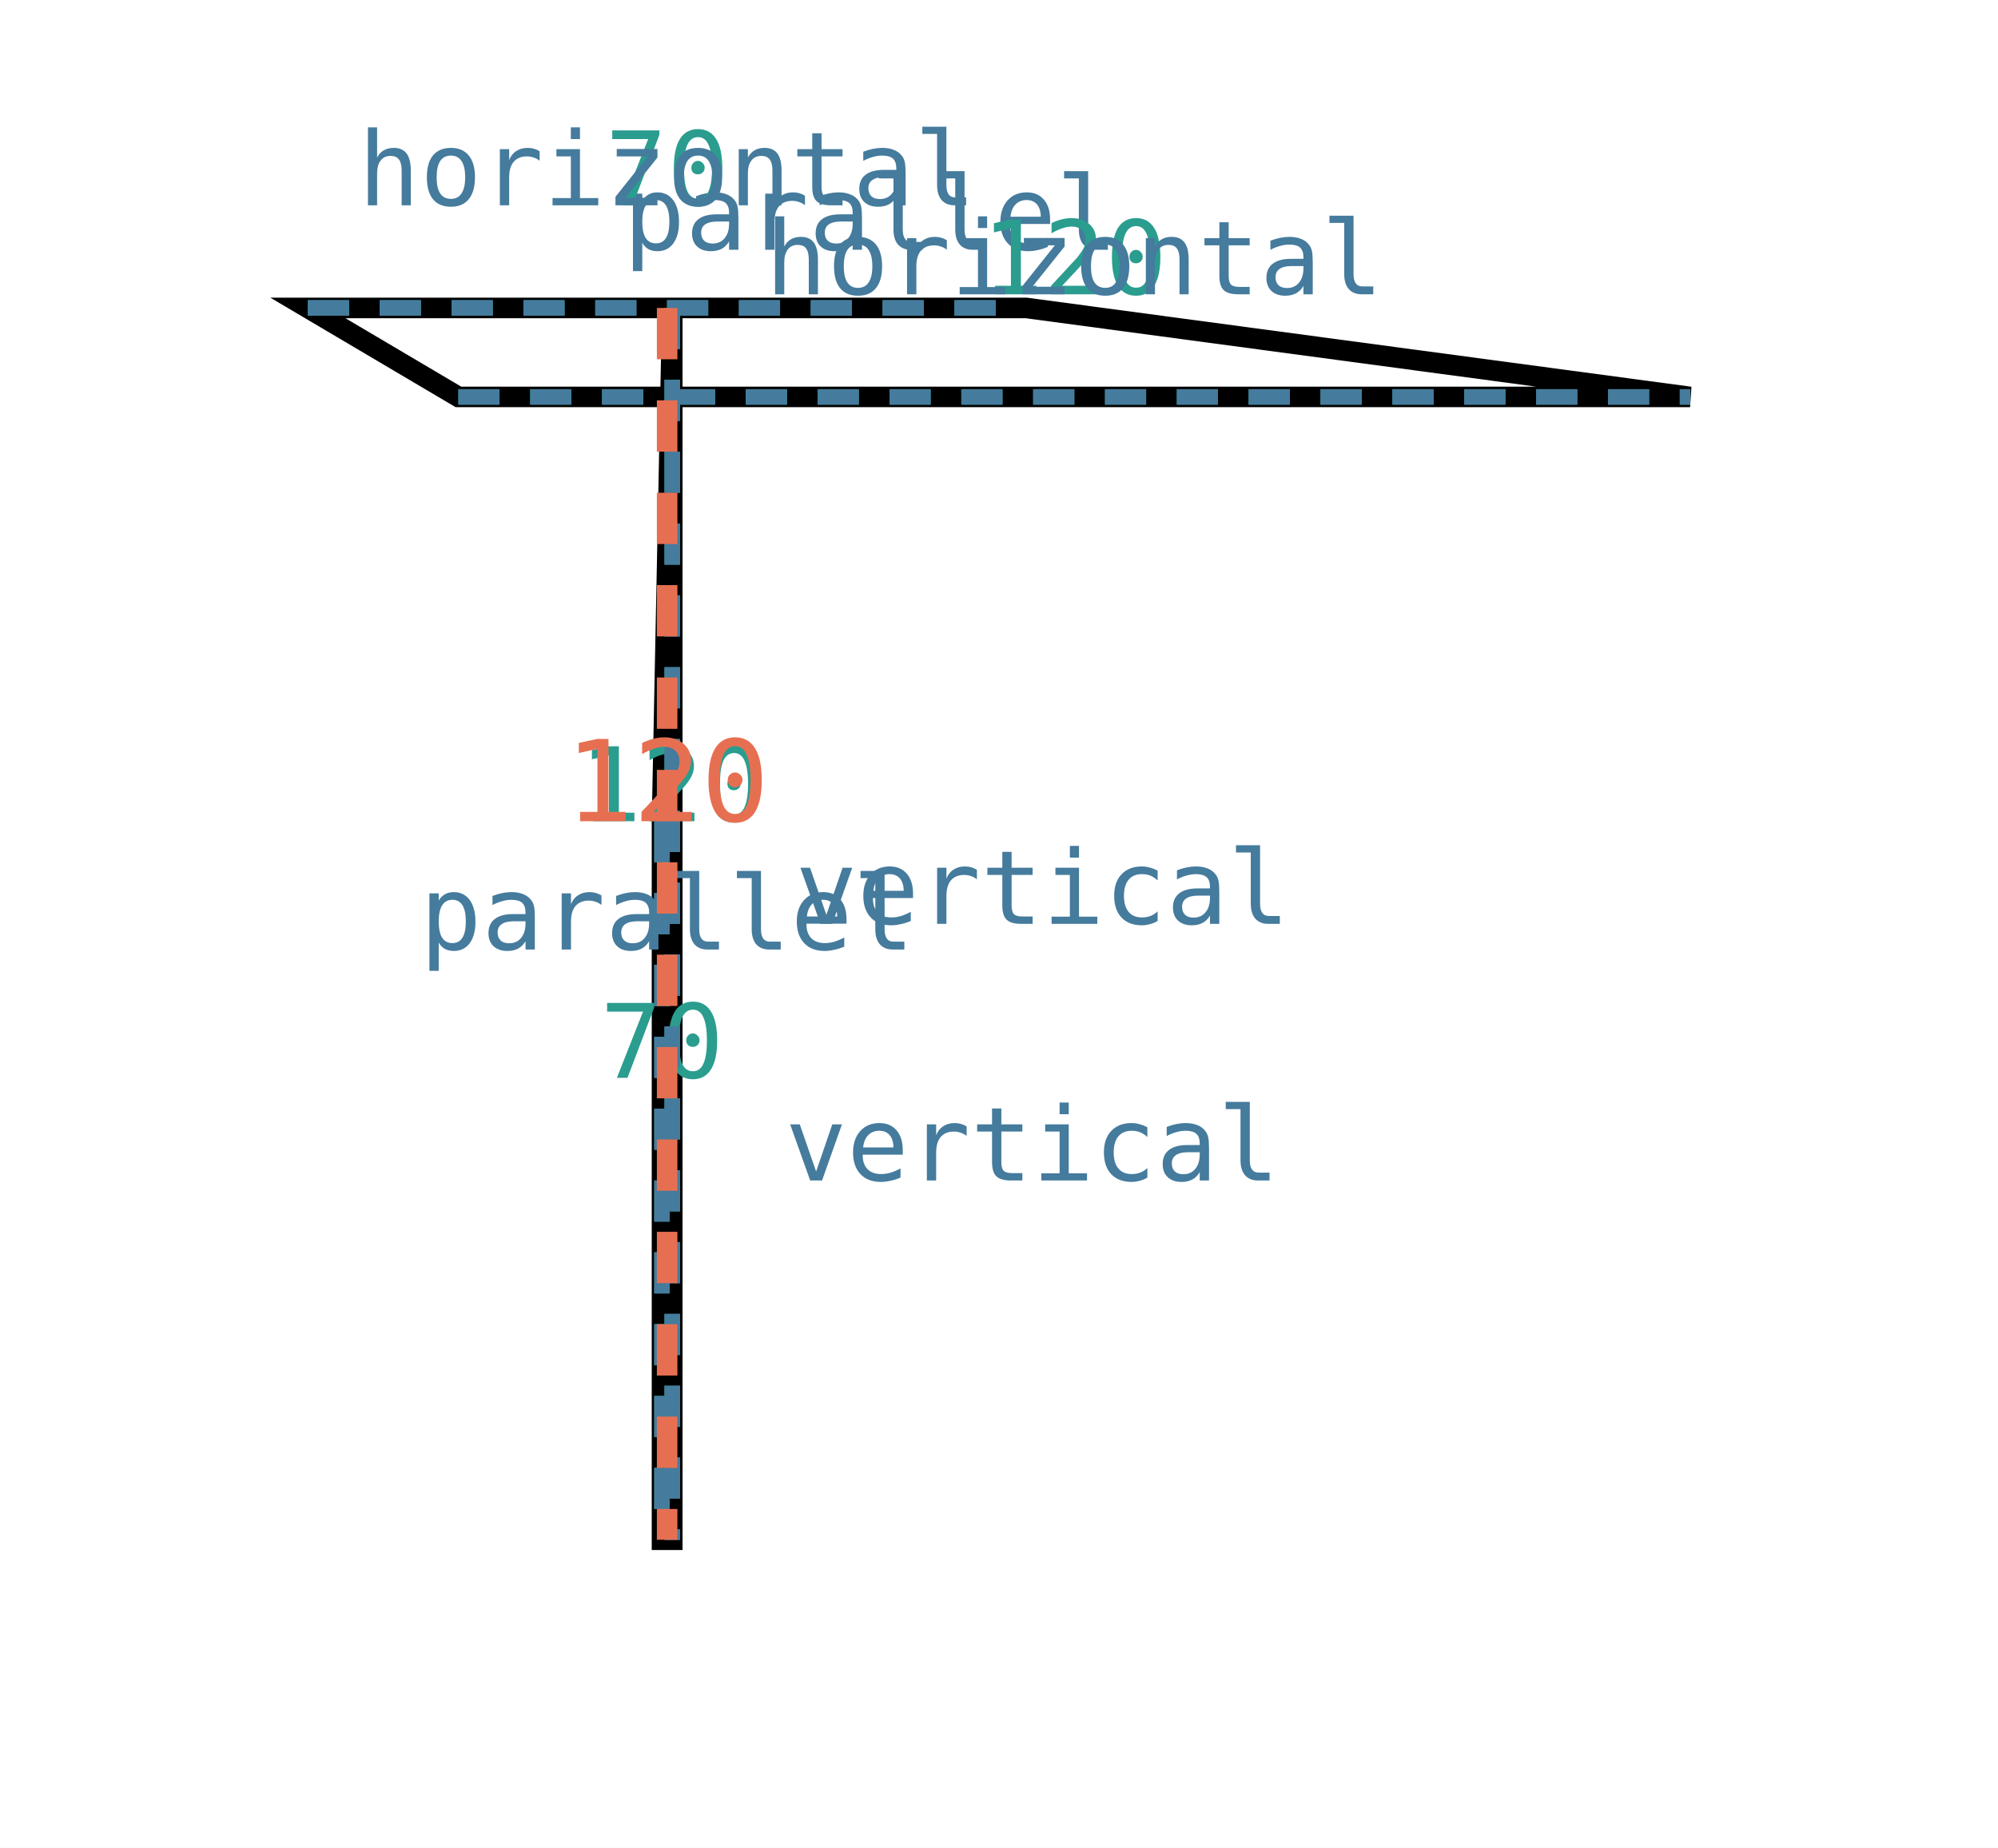
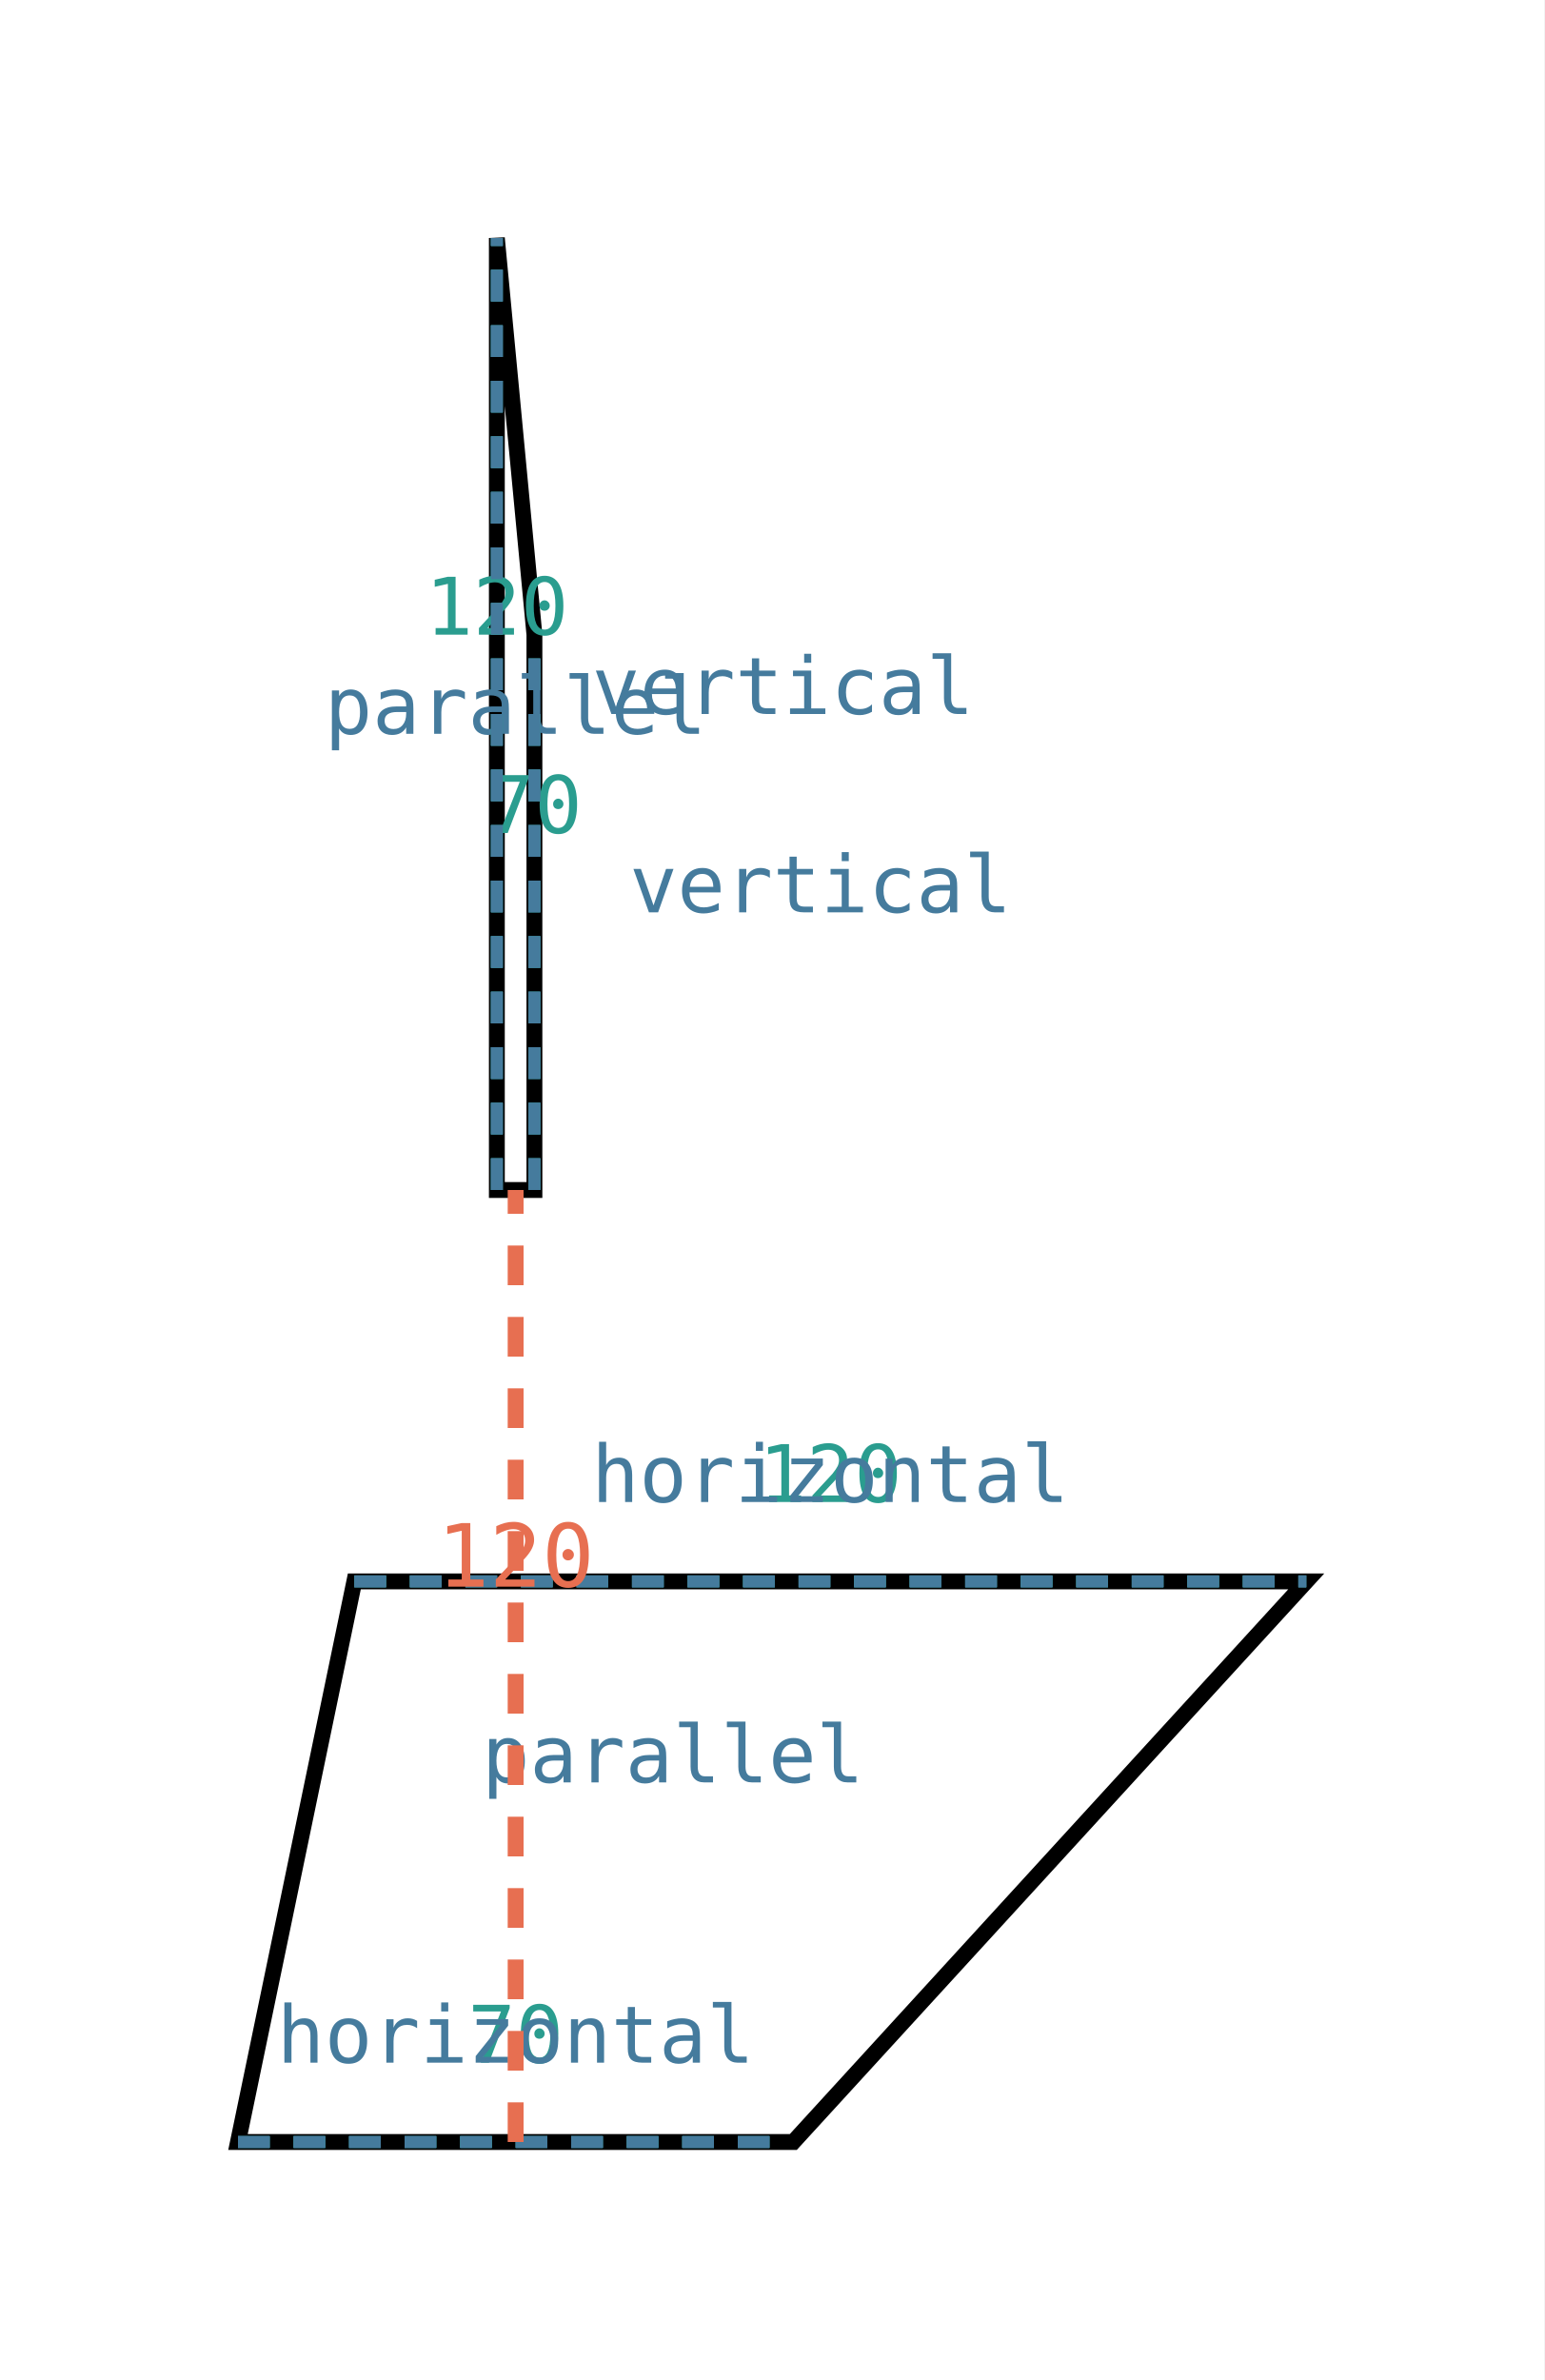
- <svg xmlns="http://www.w3.org/2000/svg" width="194.667" height="180" viewBox="0 0 194.667 180">
-   <rect x="0" y="0" width="194.667" height="180" fill="white" />
+ <svg xmlns="http://www.w3.org/2000/svg" width="194.667" height="300" viewBox="0 0 194.667 300">
+   <rect x="0" y="0" width="194.667" height="300" fill="white" />
  <g fill="none" stroke="black" stroke-width="2">
-     <polygon points="44.667,38.667 164.667,38.667 100,30 30,30" />
-     <polygon points="65.5,30 65.5,150 64.5,150 64.5,80" />
+     <polygon points="44.667,199.333 164.667,199.333 100,270 30,270" />
+     <polygon points="62.632,150 62.632,30 67.368,80 67.368,150" />
  </g>
-   <line x1="44.667" y1="38.667" x2="164.667" y2="38.667" stroke="#457b9d" stroke-width="1.5" stroke-dasharray="4 3" />
-   <line x1="30" y1="30" x2="100" y2="30" stroke="#457b9d" stroke-width="1.5" stroke-dasharray="4 3" />
-   <text x="84.833" y="24.333" fill="#457b9d" font-family="ui-monospace, Menlo, Consolas, monospace" font-size="10" text-anchor="middle">parallel</text>
-   <line x1="44.667" y1="38.667" x2="164.667" y2="38.667" stroke="#2a9d8f" stroke-width="1.5" stroke-dasharray="4 3" />
-   <text x="104.667" y="28.667" fill="#2a9d8f" font-family="ui-monospace, Menlo, Consolas, monospace" font-size="10" text-anchor="middle">120</text>
-   <line x1="30" y1="30" x2="100" y2="30" stroke="#2a9d8f" stroke-width="1.5" stroke-dasharray="4 3" />
-   <text x="65" y="20" fill="#2a9d8f" font-family="ui-monospace, Menlo, Consolas, monospace" font-size="10" text-anchor="middle">70</text>
-   <line x1="44.667" y1="38.667" x2="164.667" y2="38.667" stroke="#457b9d" stroke-width="1.5" stroke-dasharray="4 3" />
-   <text x="104.667" y="28.667" fill="#457b9d" font-family="ui-monospace, Menlo, Consolas, monospace" font-size="10" text-anchor="middle">horizontal</text>
-   <line x1="30" y1="30" x2="100" y2="30" stroke="#457b9d" stroke-width="1.5" stroke-dasharray="4 3" />
-   <text x="65" y="20" fill="#457b9d" font-family="ui-monospace, Menlo, Consolas, monospace" font-size="10" text-anchor="middle">horizontal</text>
-   <line x1="65.5" y1="30" x2="65.5" y2="150" stroke="#457b9d" stroke-width="1.5" stroke-dasharray="4 3" />
-   <line x1="64.5" y1="80" x2="64.5" y2="150" stroke="#457b9d" stroke-width="1.5" stroke-dasharray="4 3" />
+   <line x1="44.667" y1="199.333" x2="164.667" y2="199.333" stroke="#457b9d" stroke-width="1.5" stroke-dasharray="4 3" />
+   <line x1="30" y1="270" x2="100" y2="270" stroke="#457b9d" stroke-width="1.5" stroke-dasharray="4 3" />
+   <text x="84.833" y="224.667" fill="#457b9d" font-family="ui-monospace, Menlo, Consolas, monospace" font-size="10" text-anchor="middle">parallel</text>
+   <line x1="44.667" y1="199.333" x2="164.667" y2="199.333" stroke="#2a9d8f" stroke-width="1.5" stroke-dasharray="4 3" />
+   <text x="104.667" y="189.333" fill="#2a9d8f" font-family="ui-monospace, Menlo, Consolas, monospace" font-size="10" text-anchor="middle">120</text>
+   <line x1="30" y1="270" x2="100" y2="270" stroke="#2a9d8f" stroke-width="1.5" stroke-dasharray="4 3" />
+   <text x="65" y="260" fill="#2a9d8f" font-family="ui-monospace, Menlo, Consolas, monospace" font-size="10" text-anchor="middle">70</text>
+   <line x1="44.667" y1="199.333" x2="164.667" y2="199.333" stroke="#457b9d" stroke-width="1.5" stroke-dasharray="4 3" />
+   <text x="104.667" y="189.333" fill="#457b9d" font-family="ui-monospace, Menlo, Consolas, monospace" font-size="10" text-anchor="middle">horizontal</text>
+   <line x1="30" y1="270" x2="100" y2="270" stroke="#457b9d" stroke-width="1.5" stroke-dasharray="4 3" />
+   <text x="65" y="260" fill="#457b9d" font-family="ui-monospace, Menlo, Consolas, monospace" font-size="10" text-anchor="middle">horizontal</text>
+   <line x1="62.632" y1="150" x2="62.632" y2="30" stroke="#457b9d" stroke-width="1.5" stroke-dasharray="4 3" />
+   <line x1="67.368" y1="150" x2="67.368" y2="80" stroke="#457b9d" stroke-width="1.5" stroke-dasharray="4 3" />
  <text x="65" y="92.5" fill="#457b9d" font-family="ui-monospace, Menlo, Consolas, monospace" font-size="10" text-anchor="middle">parallel</text>
-   <line x1="65.5" y1="30" x2="65.5" y2="150" stroke="#2a9d8f" stroke-width="1.5" stroke-dasharray="4 3" />
-   <text x="65.5" y="80" fill="#2a9d8f" font-family="ui-monospace, Menlo, Consolas, monospace" font-size="10" text-anchor="middle">120</text>
-   <line x1="64.5" y1="80" x2="64.5" y2="150" stroke="#2a9d8f" stroke-width="1.5" stroke-dasharray="4 3" />
-   <text x="64.5" y="105" fill="#2a9d8f" font-family="ui-monospace, Menlo, Consolas, monospace" font-size="10" text-anchor="middle">70</text>
-   <line x1="65.5" y1="30" x2="65.5" y2="150" stroke="#457b9d" stroke-width="1.5" stroke-dasharray="4 3" />
-   <text x="77.5" y="90" fill="#457b9d" font-family="ui-monospace, Menlo, Consolas, monospace" font-size="10">vertical</text>
-   <line x1="64.5" y1="80" x2="64.5" y2="150" stroke="#457b9d" stroke-width="1.5" stroke-dasharray="4 3" />
-   <text x="76.5" y="115" fill="#457b9d" font-family="ui-monospace, Menlo, Consolas, monospace" font-size="10">vertical</text>
-   <line x1="65" y1="30" x2="65" y2="150" stroke="#e76f51" stroke-width="2" stroke-dasharray="5 4" />
-   <text x="65" y="80" fill="#e76f51" font-family="ui-monospace, Menlo, Consolas, monospace" font-size="11" text-anchor="middle">120</text>
+   <line x1="62.632" y1="150" x2="62.632" y2="30" stroke="#2a9d8f" stroke-width="1.5" stroke-dasharray="4 3" />
+   <text x="62.632" y="80" fill="#2a9d8f" font-family="ui-monospace, Menlo, Consolas, monospace" font-size="10" text-anchor="middle">120</text>
+   <line x1="67.368" y1="150" x2="67.368" y2="80" stroke="#2a9d8f" stroke-width="1.5" stroke-dasharray="4 3" />
+   <text x="67.368" y="105" fill="#2a9d8f" font-family="ui-monospace, Menlo, Consolas, monospace" font-size="10" text-anchor="middle">70</text>
+   <line x1="62.632" y1="150" x2="62.632" y2="30" stroke="#457b9d" stroke-width="1.5" stroke-dasharray="4 3" />
+   <text x="74.632" y="90" fill="#457b9d" font-family="ui-monospace, Menlo, Consolas, monospace" font-size="10">vertical</text>
+   <line x1="67.368" y1="150" x2="67.368" y2="80" stroke="#457b9d" stroke-width="1.5" stroke-dasharray="4 3" />
+   <text x="79.368" y="115" fill="#457b9d" font-family="ui-monospace, Menlo, Consolas, monospace" font-size="10">vertical</text>
+   <line x1="65" y1="270" x2="65" y2="150" stroke="#e76f51" stroke-width="2" stroke-dasharray="5 4" />
+   <text x="65" y="200" fill="#e76f51" font-family="ui-monospace, Menlo, Consolas, monospace" font-size="11" text-anchor="middle">120</text>
</svg>
